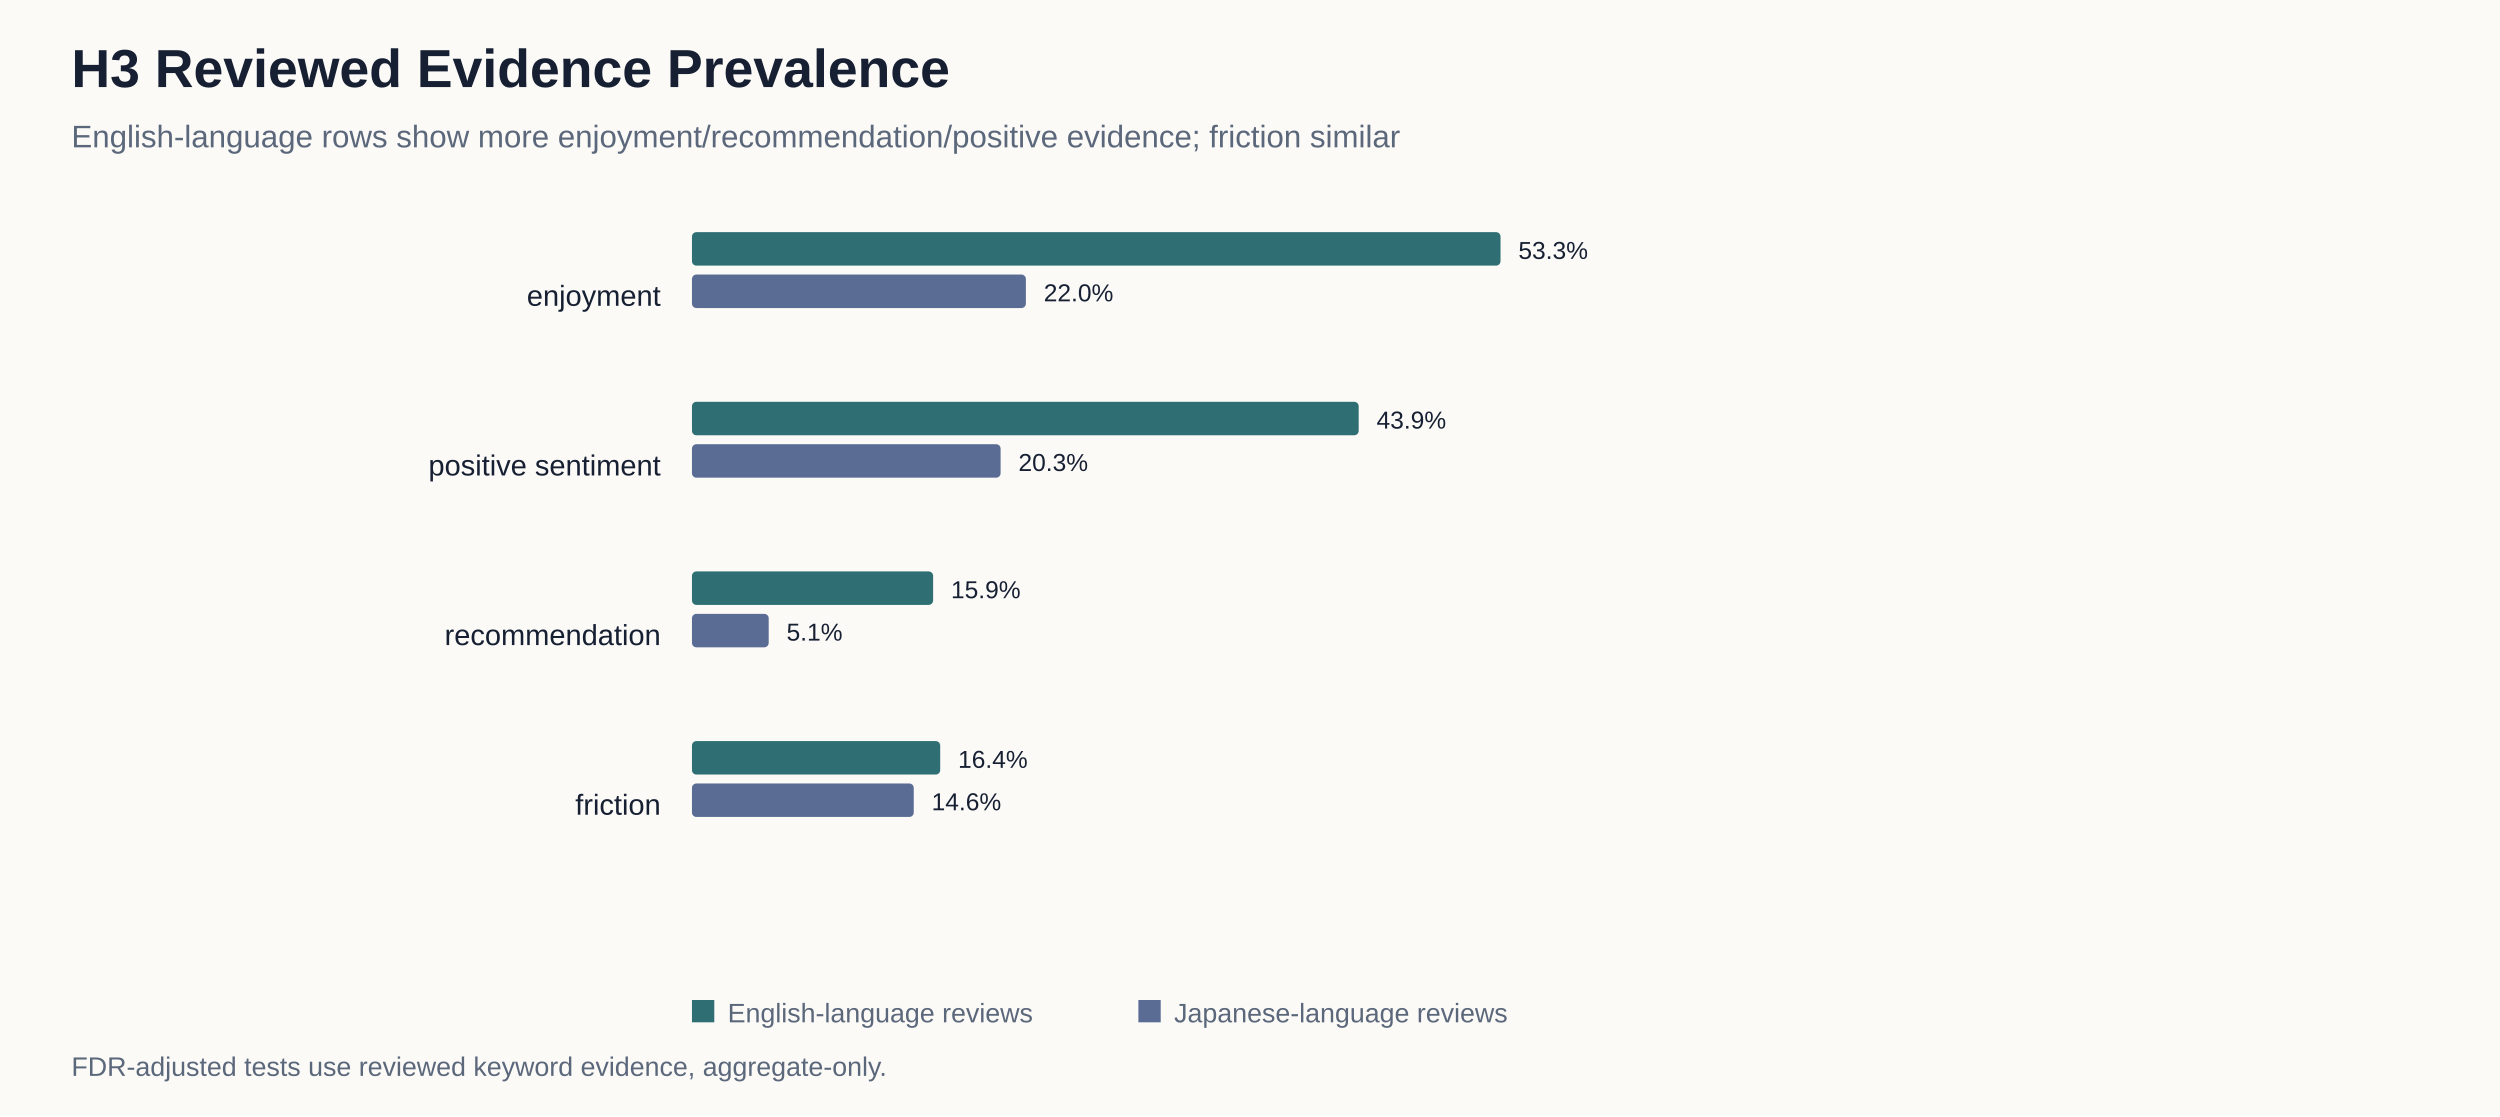
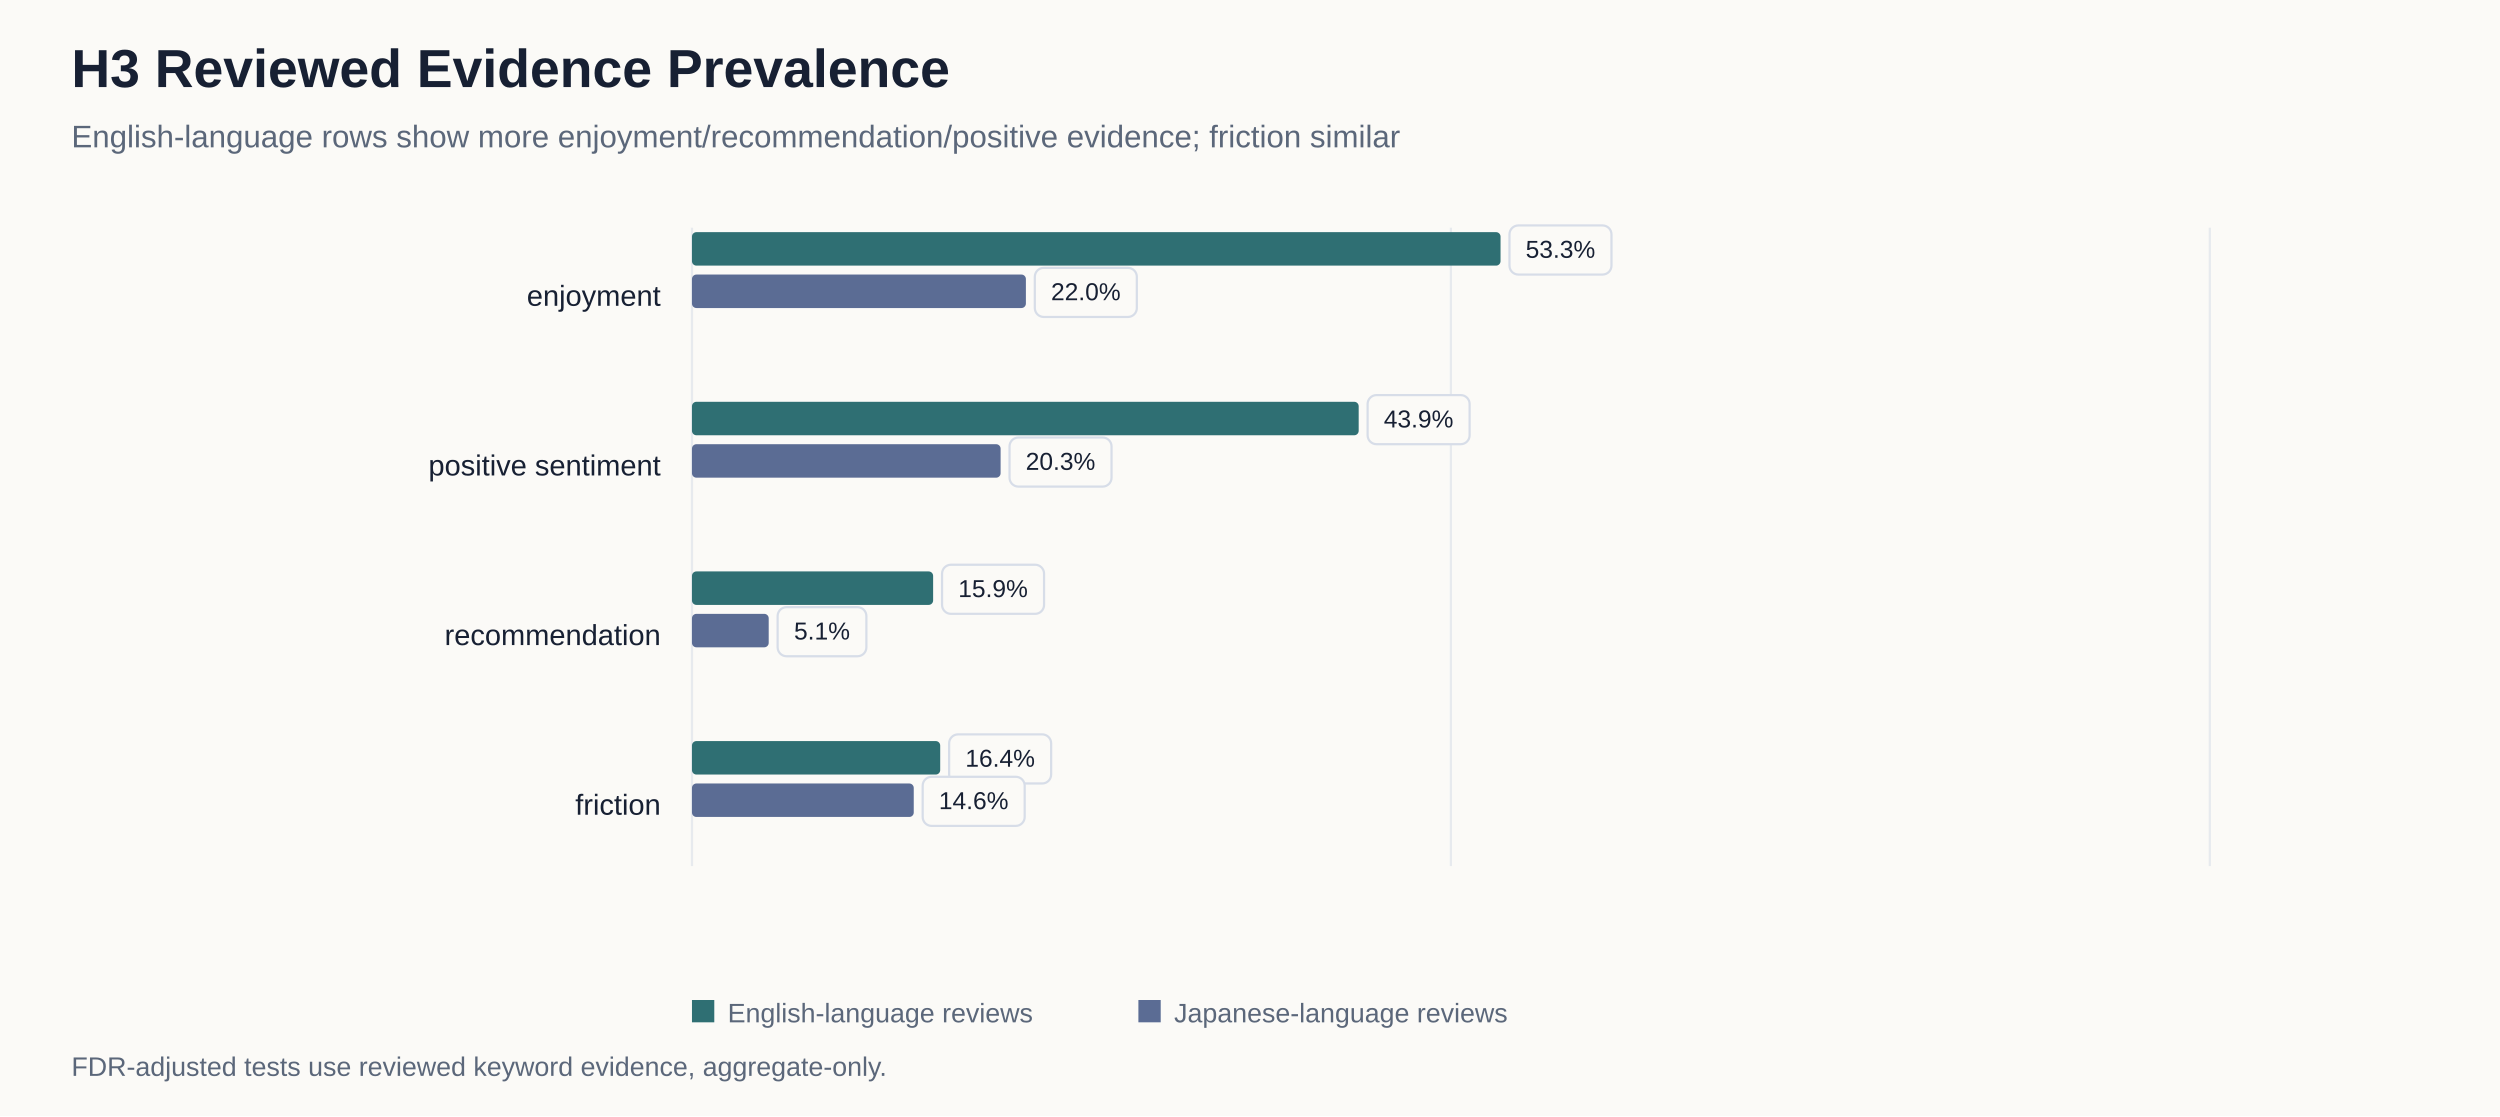
<svg xmlns="http://www.w3.org/2000/svg" width="1120" height="500" viewBox="0 0 1120 500">
  <rect width="100%" height="100%" fill="#fbfaf7" />
  <text x="32.00" y="39.00" text-anchor="start" font-family="Arial, sans-serif" font-size="24" font-weight="700" fill="#172033">H3 Reviewed Evidence Prevalence</text>
  <text x="32.00" y="66.00" text-anchor="start" font-family="Arial, sans-serif" font-size="14" font-weight="400" fill="#5b677a">English-language rows show more enjoyment/recommendation/positive evidence; friction similar</text>
+   <line x1="310.00" x2="310.00" y1="102.00" y2="388.00" stroke="#d7dde8" stroke-width="1" opacity="0.55" />
+   <line x1="650.00" x2="650.00" y1="102.00" y2="388.00" stroke="#d7dde8" stroke-width="1" opacity="0.55" />
+   <line x1="990.00" x2="990.00" y1="102.00" y2="388.00" stroke="#d7dde8" stroke-width="1" opacity="0.55" />
  <text x="296.00" y="137.00" text-anchor="end" font-family="Arial, sans-serif" font-size="13" font-weight="400" fill="#172033">enjoyment</text>
  <rect x="310" y="104" width="362.24" height="15" rx="2" fill="#2f6f73" />
-   <text x="680.24" y="116.00" text-anchor="start" font-family="Arial, sans-serif" font-size="11" font-weight="400" fill="#172033">53.3%</text>
+   <rect x="676.24" y="101.00" width="45.70" height="22.00" rx="4" fill="#fbfaf7" stroke="#d7dde8" stroke-width="1" />
+   <text x="699.09" y="115.50" text-anchor="middle" font-family="Arial, sans-serif" font-size="11" font-weight="400" fill="#172033">53.3%</text>
  <rect x="310" y="123" width="149.60" height="15" rx="2" fill="#5b6c94" />
-   <text x="467.60" y="135.00" text-anchor="start" font-family="Arial, sans-serif" font-size="11" font-weight="400" fill="#172033">22.0%</text>
+   <rect x="463.60" y="120.00" width="45.70" height="22.00" rx="4" fill="#fbfaf7" stroke="#d7dde8" stroke-width="1" />
+   <text x="486.45" y="134.50" text-anchor="middle" font-family="Arial, sans-serif" font-size="11" font-weight="400" fill="#172033">22.0%</text>
  <text x="296.00" y="213.00" text-anchor="end" font-family="Arial, sans-serif" font-size="13" font-weight="400" fill="#172033">positive sentiment</text>
  <rect x="310" y="180" width="298.69" height="15" rx="2" fill="#2f6f73" />
-   <text x="616.69" y="192.00" text-anchor="start" font-family="Arial, sans-serif" font-size="11" font-weight="400" fill="#172033">43.9%</text>
+   <rect x="612.69" y="177.00" width="45.70" height="22.00" rx="4" fill="#fbfaf7" stroke="#d7dde8" stroke-width="1" />
+   <text x="635.54" y="191.50" text-anchor="middle" font-family="Arial, sans-serif" font-size="11" font-weight="400" fill="#172033">43.9%</text>
  <rect x="310" y="199" width="138.27" height="15" rx="2" fill="#5b6c94" />
-   <text x="456.27" y="211.00" text-anchor="start" font-family="Arial, sans-serif" font-size="11" font-weight="400" fill="#172033">20.3%</text>
+   <rect x="452.27" y="196.00" width="45.70" height="22.00" rx="4" fill="#fbfaf7" stroke="#d7dde8" stroke-width="1" />
+   <text x="475.12" y="210.50" text-anchor="middle" font-family="Arial, sans-serif" font-size="11" font-weight="400" fill="#172033">20.3%</text>
  <text x="296.00" y="289.00" text-anchor="end" font-family="Arial, sans-serif" font-size="13" font-weight="400" fill="#172033">recommendation</text>
  <rect x="310" y="256" width="108.04" height="15" rx="2" fill="#2f6f73" />
-   <text x="426.04" y="268.00" text-anchor="start" font-family="Arial, sans-serif" font-size="11" font-weight="400" fill="#172033">15.9%</text>
+   <rect x="422.04" y="253.00" width="45.70" height="22.00" rx="4" fill="#fbfaf7" stroke="#d7dde8" stroke-width="1" />
+   <text x="444.89" y="267.50" text-anchor="middle" font-family="Arial, sans-serif" font-size="11" font-weight="400" fill="#172033">15.9%</text>
  <rect x="310" y="275" width="34.38" height="15" rx="2" fill="#5b6c94" />
-   <text x="352.38" y="287.00" text-anchor="start" font-family="Arial, sans-serif" font-size="11" font-weight="400" fill="#172033">5.1%</text>
+   <rect x="348.38" y="272.00" width="39.76" height="22.00" rx="4" fill="#fbfaf7" stroke="#d7dde8" stroke-width="1" />
+   <text x="368.26" y="286.50" text-anchor="middle" font-family="Arial, sans-serif" font-size="11" font-weight="400" fill="#172033">5.1%</text>
  <text x="296.00" y="365.00" text-anchor="end" font-family="Arial, sans-serif" font-size="13" font-weight="400" fill="#172033">friction</text>
  <rect x="310" y="332" width="111.21" height="15" rx="2" fill="#2f6f73" />
-   <text x="429.21" y="344.00" text-anchor="start" font-family="Arial, sans-serif" font-size="11" font-weight="400" fill="#172033">16.4%</text>
+   <rect x="425.21" y="329.00" width="45.70" height="22.00" rx="4" fill="#fbfaf7" stroke="#d7dde8" stroke-width="1" />
+   <text x="448.06" y="343.50" text-anchor="middle" font-family="Arial, sans-serif" font-size="11" font-weight="400" fill="#172033">16.4%</text>
  <rect x="310" y="351" width="99.36" height="15" rx="2" fill="#5b6c94" />
-   <text x="417.36" y="363.00" text-anchor="start" font-family="Arial, sans-serif" font-size="11" font-weight="400" fill="#172033">14.6%</text>
+   <rect x="413.36" y="348.00" width="45.70" height="22.00" rx="4" fill="#fbfaf7" stroke="#d7dde8" stroke-width="1" />
+   <text x="436.21" y="362.50" text-anchor="middle" font-family="Arial, sans-serif" font-size="11" font-weight="400" fill="#172033">14.6%</text>
  <rect x="310.00" y="448.00" width="10" height="10" fill="#2f6f73" />
  <text x="326.00" y="458.00" text-anchor="start" font-family="Arial, sans-serif" font-size="12" font-weight="400" fill="#5b677a">English-language reviews</text>
  <rect x="510.00" y="448.00" width="10" height="10" fill="#5b6c94" />
  <text x="526.00" y="458.00" text-anchor="start" font-family="Arial, sans-serif" font-size="12" font-weight="400" fill="#5b677a">Japanese-language reviews</text>
  <text x="32.00" y="482.00" text-anchor="start" font-family="Arial, sans-serif" font-size="12" font-weight="400" fill="#5b677a">FDR-adjusted tests use reviewed keyword evidence, aggregate-only.</text>
</svg>
